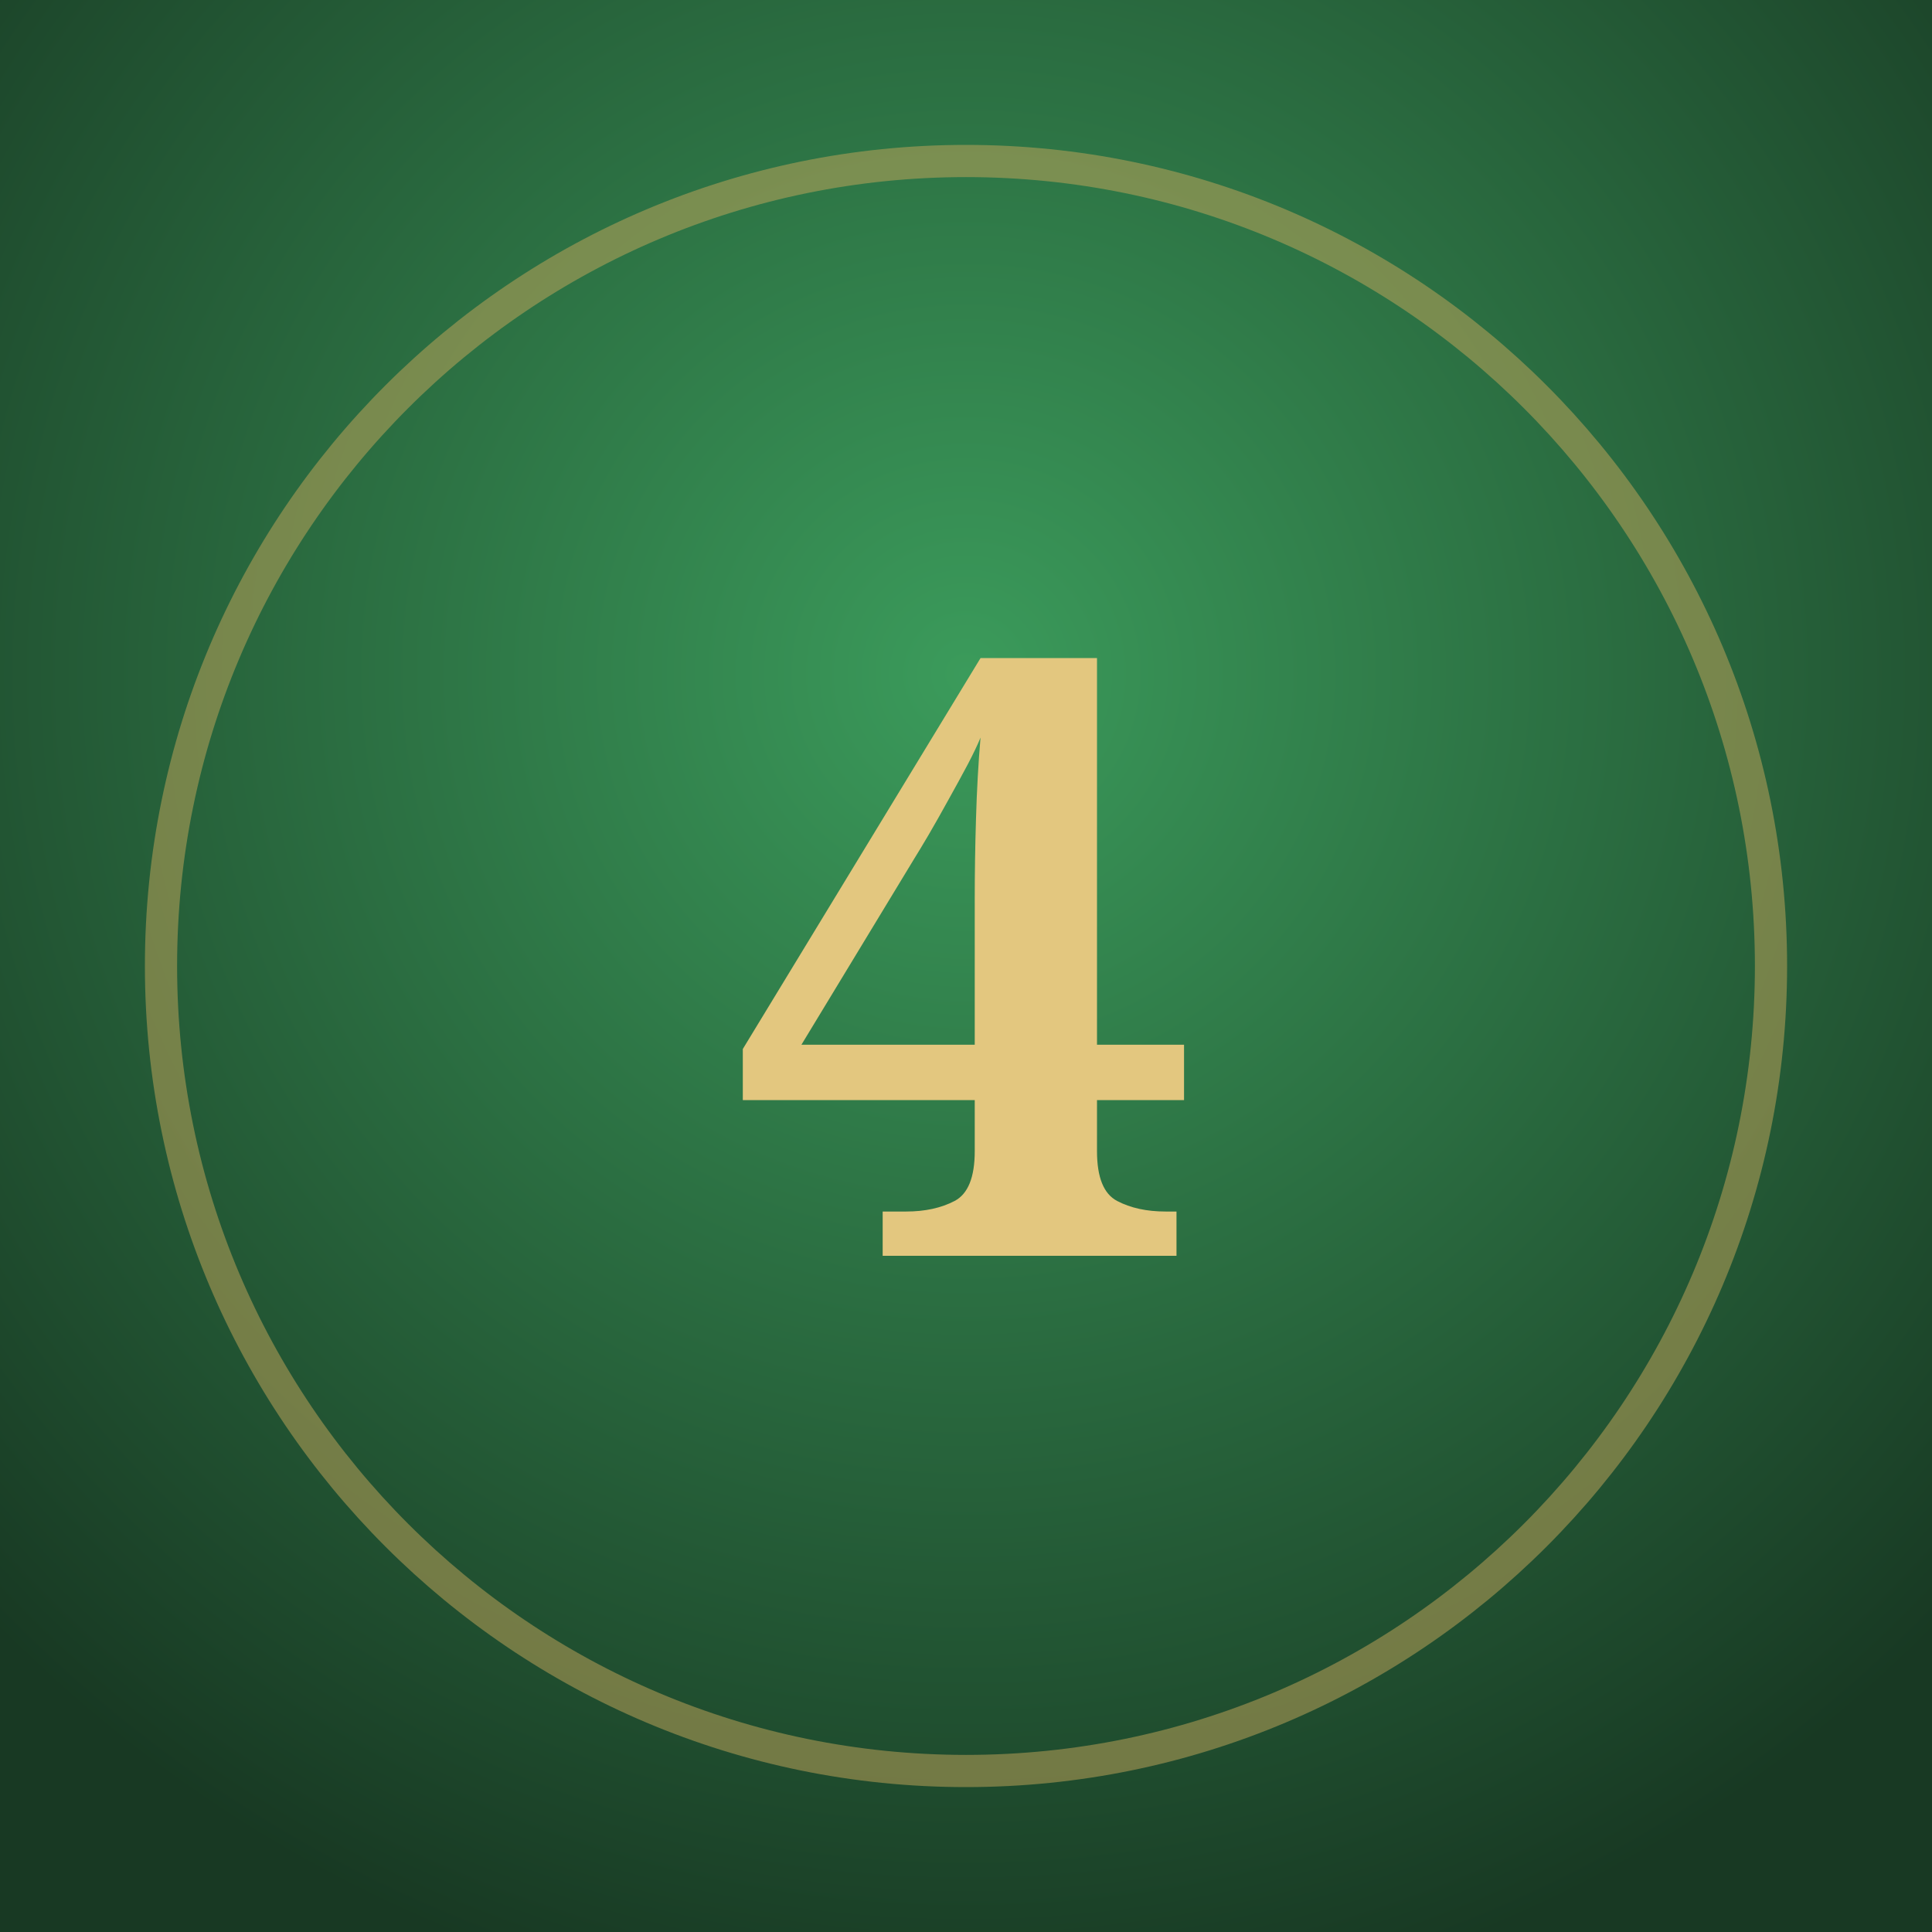
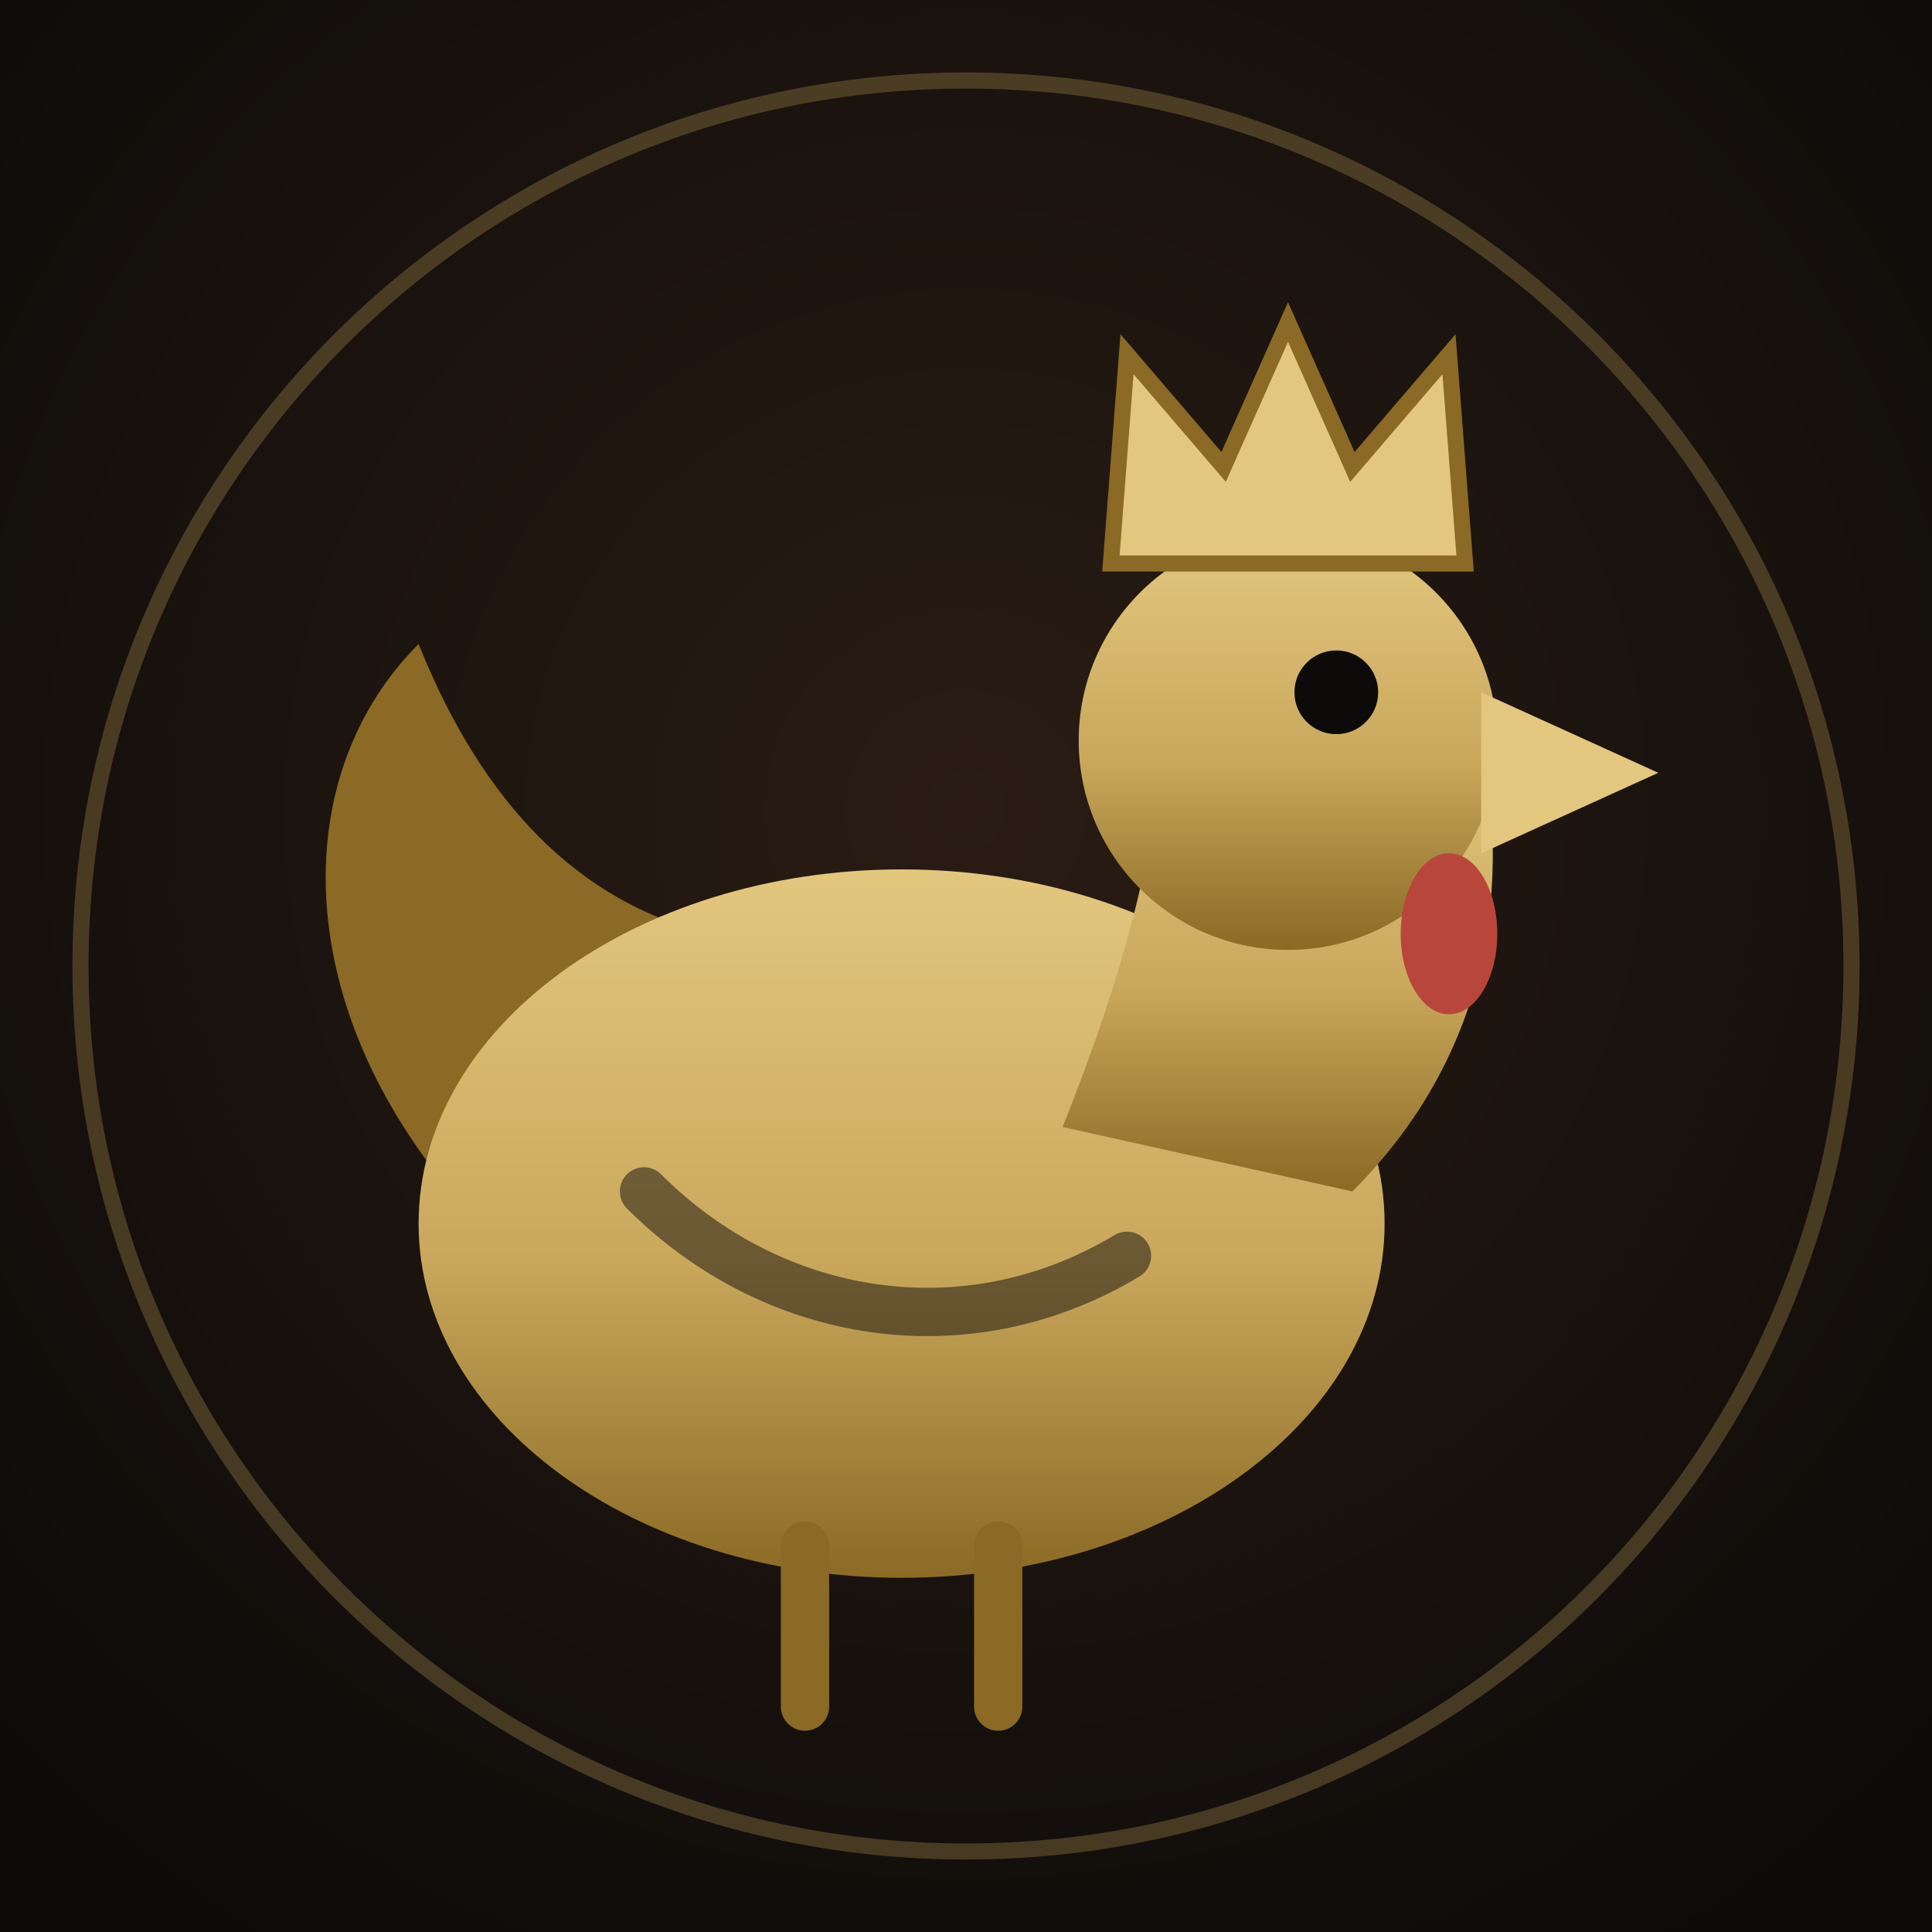
<svg xmlns="http://www.w3.org/2000/svg" viewBox="0 0 120 120">
  <defs>
-     <radialGradient id="g" cx="50%" cy="35%" r="70%">
-       <stop offset="0" stop-color="hsl(140 45% 42%)" />
-       <stop offset="1" stop-color="hsl(140 40% 16%)" />
+     <radialGradient id="bg4" cx="50%" cy="42%" r="70%">
+       <stop offset="0" stop-color="#2a1c14" />
+       <stop offset="1" stop-color="#0C0B09" />
    </radialGradient>
+     <linearGradient id="au4" x1="0" y1="0" x2="0" y2="1">
+       <stop offset="0" stop-color="#E3C77F" />
+       <stop offset=".55" stop-color="#C9A85C" />
+       <stop offset="1" stop-color="#8A6A24" />
+     </linearGradient>
  </defs>
-   <rect width="120" height="120" fill="url(#g)" />
-   <circle cx="60" cy="60" r="50" fill="none" stroke="#C9A85C" stroke-opacity=".5" stroke-width="2" />
-   <text x="60" y="78" text-anchor="middle" font-family="Georgia,serif" font-size="52" font-weight="700" fill="#E3C77F">4</text>
+   <rect width="120" height="120" fill="url(#bg4)" />
+   <circle cx="60" cy="60" r="55" fill="none" stroke="#C9A85C" stroke-opacity=".28" stroke-width="1" />
+   <path d="M28 74c-10-12-10-26-2-34 4 10 10 16 18 18z" fill="#8A6A24" />
+   <ellipse cx="56" cy="76" rx="30" ry="22" fill="url(#au4)" />
+   <path d="M66 70c4-10 6-18 6-24h20c2 10 0 20-8 28z" fill="url(#au4)" />
+   <circle cx="80" cy="46" r="13" fill="url(#au4)" />
+   <path d="M92 43l11 5-11 5z" fill="#E3C77F" />
+   <ellipse cx="90" cy="58" rx="3" ry="5" fill="#B9463B" />
+   <circle cx="83" cy="43" r="2.6" fill="#0C0B09" />
+   <path d="M69 35l1-13 6 7 4-9 4 9 6-7 1 13z" fill="#E3C77F" stroke="#8A6A24" stroke-width="1" />
+   <path d="M40 74c8 8 20 10 30 4" fill="none" stroke="#0C0B09" stroke-opacity=".5" stroke-width="3" stroke-linecap="round" />
+   <path d="M50 96v10m12-10v10" stroke="#8A6A24" stroke-width="3" stroke-linecap="round" />
</svg>
